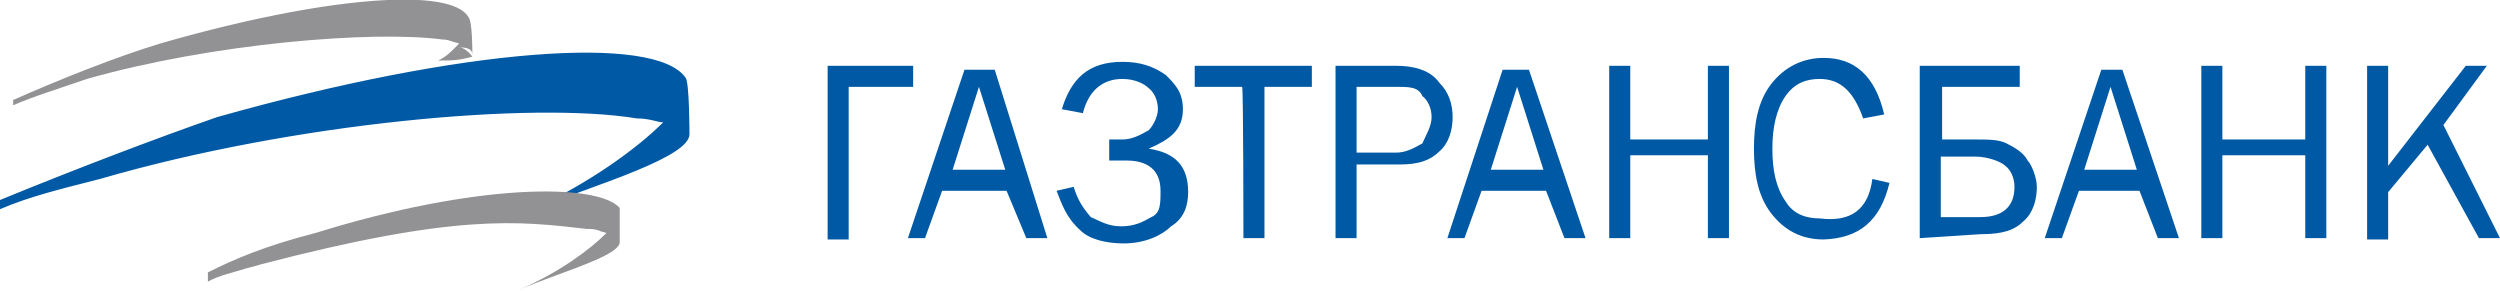
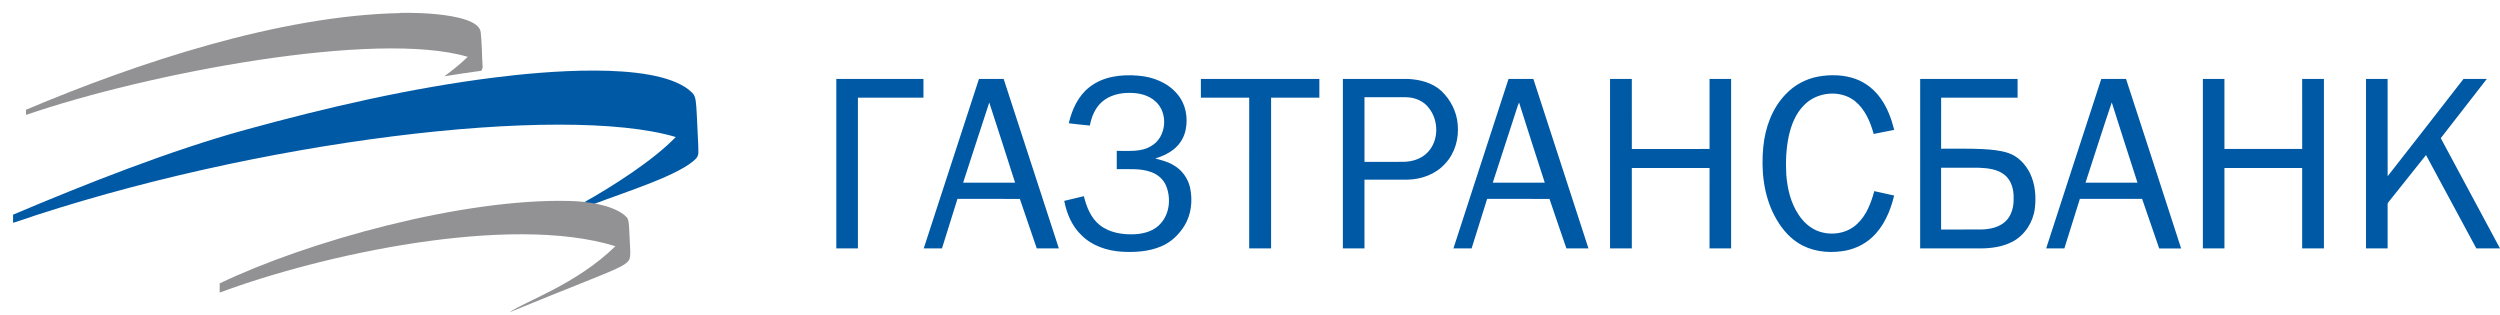
- <svg xmlns="http://www.w3.org/2000/svg" viewBox="0 0 190 22.1">
-   <path fill="#0059a5" d="M52.4 10.2c0 .4 0 0 0 0-.3-.3-.7-.7-1.3-1 .9.7 1.3 1 1.3 1s0-4-.3-4.3c-2.3-3.3-16.8-2.3-35.6 3-4.6 1.6-10.9 4-16.5 6.3v.7c2.3-1 4.9-1.6 7.6-2.3C22.4 9.3 40.5 7.7 48.4 9c1 0 1.6.3 2 .3h.3-.3c-2 2-5.6 4.6-9.9 6.6 5.3-2 11.9-4 11.9-5.7 0 .4 0 .4 0 0zm91.2 3.7l-1.3-.3c-.3 2.3-1.6 3.3-4 3-1 0-2-.3-2.6-1.3-.7-1-1-2.3-1-4 0-1.6.3-3 1-4s1.6-1.3 2.6-1.3c1.6 0 2.6 1 3.3 3l1.6-.3c-.7-3-2.3-4.3-4.6-4.3-1.6 0-3 .7-4 2s-1.3 3-1.3 4.9.3 3.6 1.3 4.9c1 1.3 2.3 2 4 2 2.7-.1 4.3-1.4 5-4.3zm-63.3.6l1.3-.3c.3 1 .7 1.6 1.3 2.3.7.3 1.3.7 2.3.7 1 0 1.6-.3 2.3-.7.7-.3.7-1 .7-2 0-1.6-1-2.3-2.6-2.3h-1.3v-1.6h1c.7 0 1.3-.3 2-.7.3-.3.7-1 .7-1.6 0-.7-.3-1.3-.7-1.6-.3-.3-1-.7-2-.7-1.6 0-2.6 1-3 2.6l-1.6-.3c.7-2.3 2-3.6 4.6-3.6 1.3 0 2.3.3 3.3 1 .7.7 1.3 1.3 1.3 2.6 0 1.6-1 2.3-2.6 3 2 .3 3 1.3 3 3.3 0 1-.3 2-1.3 2.6-.7.7-2 1.3-3.6 1.3-1.3 0-2.6-.3-3.3-1-1.1-1-1.4-2-1.8-3zM62.9 5v13.2h1.6V6.6h4.9V5h-6.5zm11.5 1.6l2 6.3h-4l2-6.3zM78 18.1h1.6l-4-12.8h-2.3L69 18.1h1.3l1.3-3.6h4.9l1.5 3.6zm16.5 0h1.6V6.6h3.6V5h-8.9v1.6h3.6c.1 0 .1 11.5.1 11.5zm8.6-6.5h3c.7 0 1.3-.3 2-.7.3-.7.7-1.3.7-2s-.3-1.3-.7-1.6c-.3-.7-1-.7-2-.7h-3v5zm0 6.5h-1.6V5h4.6c1.3 0 2.6.3 3.3 1.3.7.7 1 1.6 1 2.6s-.3 2-1 2.6c-.7.7-1.6 1-3 1h-3.3v5.6zm12.2-11.5l2 6.3h-4l2-6.3zm3.6 11.5h1.6l-4.3-12.8h-2L110 18.1h1.3l1.3-3.6h4.9l1.4 3.6zm12.5 0h-1.6v-6.3h-5.9v6.3h-1.6V5h1.6v5.6h5.9V5h1.6v13.1zm16.1-1.6h3c1.6 0 2.6-.7 2.6-2.3 0-.7-.3-1.3-.7-1.6-.3-.3-1.3-.7-2.3-.7h-2.6v4.6zm-1.6 1.6V5h7.6v1.6h-5.9v4h2.3c1.3 0 2 0 2.6.3s1.3.7 1.6 1.3c.3.3.7 1.3.7 2 0 1-.3 2-1 2.6-.7.7-1.6 1-3.3 1l-4.6.3zm14.5-11.5l2 6.3h-4l2-6.3zm3.6 11.5h1.6l-4.3-12.8h-1.6l-4.3 12.8h1.3l1.3-3.6h4.6l1.4 3.6zm12.8 0h-1.6v-6.3h-6.3v6.3h-1.6V5h1.6v5.6h6.3V5h1.6v13.1zm11.6 0h1.6l-4.3-8.6L189 5h-1.6l-5.9 7.6V5h-1.6v13.2h1.6v-3.6l3-3.6 3.9 7.1z" />
-   <path fill="#929295" d="M34.9 3.6c.3 0 .7.3 1 .7-1 .3-1.6.3-2.6.3.7-.3 1.3-1 1.6-1.3-.1 0-.3-.1-.4-.1-.3-.1-.5-.2-.9-.2-5.3-.7-17.5.3-27 3-2 .7-4 1.3-5.6 2v-.4C4.6 6 8.9 4.3 12.2 3.3 24.7-.3 34.3-1 35.6 1.3c.3.3.3 2.5.3 2.9 0-.3-.1-.6-1-.6zm1 .6c0 .1 0 .1 0 0 0 .1 0 .1 0 0zm11.2 14.3c0-.1-.1-.2-.1-.3.1.2.1.3.1.3zm-.2-.3c-.1-.1-.3-.2-.5-.4.1.1.3.2.4.3 0 0 .1 0 .1.1zm.2-2.4v2.6c0 .8-2.6 1.7-5.3 2.7-.8.3-1.6.6-2.3.9 3-1.3 5.3-3 6.6-4.3-.1 0-.3-.1-.4-.1-.2-.1-.5-.2-.9-.2h-.2c-5.2-.6-9.9-1.2-24.8 2.7-.3.1-.7.2-1.1.3-.9.3-2 .5-2.9 1v-.7c2-1 4.3-2 8.2-3 12.2-3.8 21.4-3.8 23.1-1.9z" />
+ <svg xmlns="http://www.w3.org/2000/svg" viewBox="0 0 191 24">
+   <path fill="#0059A5" d="M44.548 15.5c2.269-1.274 5.337-3.224 7.081-5.031-8.577-2.559-32.127.222-50.629 6.557-.003-.209-.003-.418-.001-.626C6.475 14.084 12.995 11.499 18.755 9.916c6.258-1.72 12.602-3.188 19.046-3.997 3.576-.449 11.92-1.258 14.778.9.706.618.561.263.77 4.349-.013.31.08.667-.154.923-1.131 1.238-5.253 2.52-7.922 3.532l-.725-.123Z" />
+   <path fill="#929295" d="M43.581 15.355c-8.223-.227-20.111 3.089-26.797 6.295 0 .234-.001.468.001.703 7.771-2.897 22.127-6.048 30.232-3.544-3.006 2.944-6.959 4.23-8.076 5.044 9.44-3.887 9.193-3.41 9.212-4.661-.139-2.604-.035-2.395-.51-2.808-.976-.741-2.796-.994-4.062-1.029ZM30.551 1c-9.19.185-20.127 3.815-28.563 7.384-.001.132-.001.265 0 .397 9.247-3.188 26.762-6.511 33.746-4.438-.551.544-1.164 1.019-1.781 1.484.94-.148 1.879-.3 2.823-.419.035-.098.104-.19.097-.301-.06-.881-.049-1.768-.147-2.647-.19-1.699-6.814-1.484-6.175-1.46Z" />
+   <path fill="#0059A5" d="M110.129 6.956c-.684-.639-1.641-.879-2.554-.925-1.659-.001-3.32 0-4.979 0-.003 4.316-.001 8.632-.001 12.949h1.651c-.001-1.751.001-3.502-.001-5.253 1.084-.004 2.169-.001 3.253-.001 1.078-.01 2.184-.407 2.913-1.225.746-.786 1.057-1.909.96-2.976-.069-.974-.541-1.899-1.242-2.569Zm-1.036 4.661c-.476.519-1.196.743-1.885.747-.987.002-1.974 0-2.961.001-.001-1.646 0-3.293-.001-4.94 1.059.003 2.118-.003 3.177.003.67.009 1.359.286 1.758.843.744.95.751 2.452-.088 3.346ZM91.747 6.03c3.017-.001 6.035 0 9.052-.001v1.433c-1.229-.001-2.458.001-3.687-.001-.004 3.84-.001 7.678-.001 11.518-.558-.001-1.116.002-1.673-.001.003-3.839 0-7.677.001-11.516-1.231.001-2.461.001-3.692 0-.002-.477-.002-.955 0-1.432Zm-27.853.001c2.219-.001 4.439-.002 6.658 0 .002.476.002.953 0 1.43-1.669.003-3.338.001-5.007.001 0 3.839-.001 7.678 0 11.517h-1.651c0-4.317-.001-8.632 0-12.948Zm27.032 8.326c.205.976.088 2.047-.444 2.904-.423.678-1.03 1.258-1.775 1.565-.96.403-2.028.465-3.055.401-1.1-.08-2.218-.451-3.012-1.243-.736-.691-1.143-1.659-1.333-2.637.5-.121 1-.234 1.499-.36.204.818.532 1.665 1.212 2.205.761.604 1.777.75 2.721.702.719-.045 1.48-.268 1.956-.842.671-.762.77-1.906.407-2.83-.195-.5-.623-.881-1.122-1.065-.849-.324-1.773-.212-2.66-.235-.001-.465-.004-.93.001-1.394.881-.02 1.84.115 2.629-.371 1.174-.664 1.334-2.517.336-3.403-.526-.489-1.271-.661-1.973-.658-.751-.007-1.539.176-2.115.68-.529.46-.807 1.14-.933 1.816-.538-.044-1.075-.114-1.611-.175.245-1.043.714-2.091 1.582-2.761 1.04-.825 2.442-.987 3.725-.875 1.132.087 2.286.538 3.013 1.44.616.727.797 1.751.615 2.671-.111.597-.446 1.147-.925 1.52-.411.328-.899.549-1.402.695.467.13.947.24 1.366.494.659.362 1.141 1.02 1.298 1.756ZM74.794 6.028c-1.416 4.314-2.808 8.635-4.221 12.95.465.003.929 0 1.394.001.395-1.262.793-2.523 1.183-3.786 1.589.002 3.178-.005 4.767.004.423 1.263.869 2.517 1.292 3.78.563.006 1.125.001 1.688.002-1.406-4.316-2.805-8.635-4.217-12.949-.63-.001-1.258.002-1.886-.002Zm-1.21 7.927c.667-2.041 1.322-4.086 1.996-6.123.665 2.038 1.32 4.081 1.973 6.123h-3.969Zm102.302-7.925c.553-.001 1.108 0 1.662-.001V18.978h-1.663c.001-2.048 0-4.097.001-6.144-1.98-.001-3.959 0-5.939-.001.001 2.048-.001 4.096.001 6.144-.55.001-1.099 0-1.648.001V6.029c.548.001 1.097-.001 1.646.001.002 1.783.001 3.567.001 5.35 1.98-.002 3.96.004 5.94-.003-.005-1.781-.003-3.564-.001-5.347ZM191 18.979h-1.807c-1.277-2.38-2.567-4.754-3.845-7.134-.94 1.173-1.87 2.355-2.813 3.526-.058.077-.14.151-.121.257-.001 1.117 0 2.234 0 3.351h-1.651c.001-4.316-.001-8.632.001-12.949.549-.001 1.099-.001 1.649.001.003 2.477-.004 4.954.003 7.432 1.936-2.473 3.87-4.947 5.794-7.43.593-.006 1.187-.002 1.781-.002-1.172 1.509-2.343 3.016-3.516 4.524 1.51 2.807 3.018 5.615 4.525 8.424ZM130.61 6.031c.548-.003 1.097-.001 1.646-.001V18.979c-.55-.001-1.099.001-1.648-.001.002-2.048 0-4.096.001-6.144-1.98.001-3.959 0-5.939.001.001 2.048 0 4.096.001 6.144h-1.663V6.029c.554.001 1.108-.001 1.662.001.003 1.784-.003 3.568.002 5.352 1.979-.003 3.958 0 5.937-.001 0-1.783-.001-3.567.001-5.35Zm6.054 4.359c-.211.977-.247 1.985-.19 2.981.085 1.054.335 2.125.928 3.015.384.59.935 1.096 1.616 1.313.967.314 2.124.127 2.868-.592.711-.655 1.06-1.593 1.309-2.504.505.113 1.011.224 1.518.335-.284 1.183-.785 2.369-1.697 3.205-.633.586-1.459.945-2.311 1.052-1.143.158-2.369-.007-3.348-.647-.783-.501-1.362-1.261-1.79-2.075-.836-1.603-1.023-3.468-.853-5.246.144-1.471.671-2.953 1.714-4.029.66-.701 1.549-1.179 2.497-1.35.947-.166 1.949-.143 2.859.189.776.284 1.446.826 1.915 1.504.505.711.808 1.542 1.018 2.381-.523.108-1.045.215-1.568.313-.257-.942-.668-1.902-1.449-2.528-1.126-.872-2.885-.69-3.866.322-.637.633-.98 1.498-1.17 2.361Zm-19.515-4.36c-.633-.001-1.265-.001-1.897 0-1.401 4.317-2.814 8.629-4.21 12.949h1.388c.398-1.261.788-2.525 1.188-3.786 1.588.005 3.176-.01 4.764.008.422 1.263.864 2.518 1.293 3.778.561-.001 1.122.001 1.683-.001-1.4-4.316-2.811-8.63-4.209-12.948Zm-3.101 7.925c.553-1.703 1.108-3.406 1.661-5.11.118-.338.204-.687.347-1.015.639 2.046 1.31 4.083 1.965 6.125-1.324.001-2.648-.001-3.973 0Zm48.381-7.924c-.63-.004-1.26 0-1.89-.001-1.407 4.315-2.816 8.63-4.212 12.949.463 0 .926.002 1.39-.001.395-1.261.787-2.524 1.185-3.784 1.585-.001 3.17.002 4.755-.002.438 1.262.866 2.527 1.306 3.789.558-.001 1.117 0 1.675 0-1.393-4.321-2.805-8.634-4.209-12.95Zm-3.096 7.924c.671-2.042 1.314-4.096 2.006-6.131.639 2.048 1.312 4.086 1.965 6.13-1.323.002-2.647 0-3.971.001Zm-4.241-.72c-.342-.684-.909-1.293-1.648-1.542-.639-.213-1.316-.266-1.984-.303-1.053-.052-2.107-.022-3.16-.029.001-1.3-.004-2.601.003-3.901 1.947.004 3.894.002 5.841.001.001-.477.001-.953 0-1.43-2.481-.002-4.961-.002-7.442 0-.004 4.316.001 8.632-.002 12.947 1.521.003 3.043.001 4.564.001.861-.001 1.75-.117 2.519-.53.925-.502 1.547-1.48 1.678-2.517.113-.908.029-1.864-.369-2.697Zm-1.881 3.688c-.484.449-1.166.585-1.805.61-1.035.004-2.07 0-3.106.002-.001-1.574 0-3.147-.001-4.721.963.002 1.926-.002 2.889.002.678.028 1.41.103 1.961.541.524.422.711 1.129.692 1.777.019.642-.145 1.337-.63 1.789Z" />
</svg>
